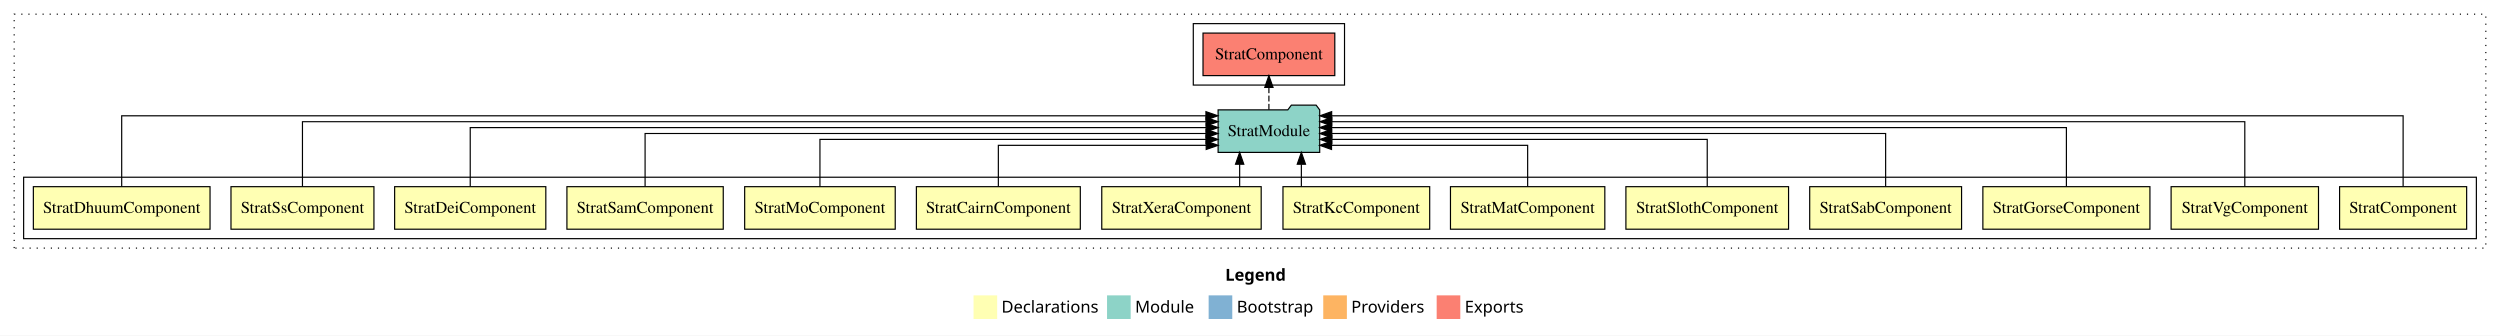
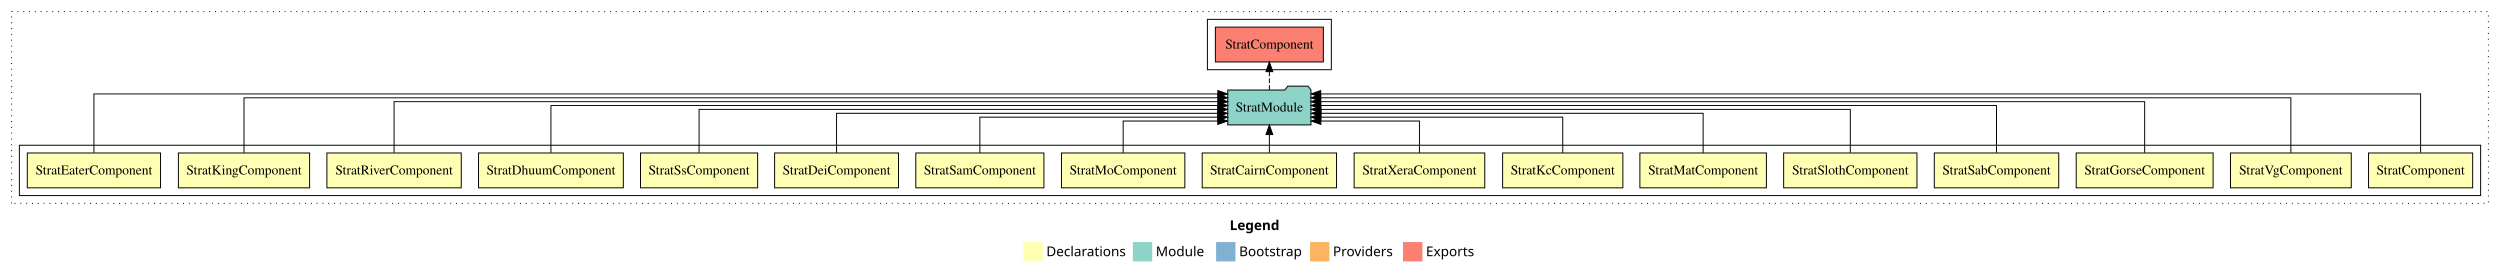
- <svg xmlns="http://www.w3.org/2000/svg" width="2116pt" height="284pt" viewBox="0.00 0.00 2116.00 284.00">
+ <svg xmlns="http://www.w3.org/2000/svg" width="2582pt" height="284pt" viewBox="0.00 0.00 2582.00 284.00">
  <g id="graph0" class="graph" transform="scale(1 1) rotate(0) translate(4 280)">
-     <polygon fill="#ffffff" stroke="transparent" points="-4,4 -4,-280 2112,-280 2112,4 -4,4" />
-     <text text-anchor="start" x="1033.009" y="-42.4" font-family="sans-serif" font-weight="bold" font-size="14.00" fill="#000000">Legend</text>
-     <polygon fill="#ffffb3" stroke="transparent" points="820,-10 820,-30 840,-30 840,-10 820,-10" />
-     <text text-anchor="start" x="843.629" y="-15.4" font-family="sans-serif" font-size="14.00" fill="#000000">  Declarations</text>
-     <polygon fill="#8dd3c7" stroke="transparent" points="933,-10 933,-30 953,-30 953,-10 933,-10" />
-     <text text-anchor="start" x="956.725" y="-15.4" font-family="sans-serif" font-size="14.00" fill="#000000">  Module</text>
-     <polygon fill="#80b1d3" stroke="transparent" points="1019,-10 1019,-30 1039,-30 1039,-10 1019,-10" />
-     <text text-anchor="start" x="1042.781" y="-15.4" font-family="sans-serif" font-size="14.00" fill="#000000">  Bootstrap</text>
-     <polygon fill="#fdb462" stroke="transparent" points="1116,-10 1116,-30 1136,-30 1136,-10 1116,-10" />
-     <text text-anchor="start" x="1139.673" y="-15.4" font-family="sans-serif" font-size="14.00" fill="#000000">  Providers</text>
-     <polygon fill="#fb8072" stroke="transparent" points="1212,-10 1212,-30 1232,-30 1232,-10 1212,-10" />
-     <text text-anchor="start" x="1235.726" y="-15.4" font-family="sans-serif" font-size="14.00" fill="#000000">  Exports</text>
+     <polygon fill="#ffffff" stroke="transparent" points="-4,4 -4,-280 2578,-280 2578,4 -4,4" />
+     <text text-anchor="start" x="1266.009" y="-42.4" font-family="sans-serif" font-weight="bold" font-size="14.00" fill="#000000">Legend</text>
+     <polygon fill="#ffffb3" stroke="transparent" points="1053,-10 1053,-30 1073,-30 1073,-10 1053,-10" />
+     <text text-anchor="start" x="1076.629" y="-15.4" font-family="sans-serif" font-size="14.00" fill="#000000">  Declarations</text>
+     <polygon fill="#8dd3c7" stroke="transparent" points="1166,-10 1166,-30 1186,-30 1186,-10 1166,-10" />
+     <text text-anchor="start" x="1189.725" y="-15.4" font-family="sans-serif" font-size="14.00" fill="#000000">  Module</text>
+     <polygon fill="#80b1d3" stroke="transparent" points="1252,-10 1252,-30 1272,-30 1272,-10 1252,-10" />
+     <text text-anchor="start" x="1275.781" y="-15.4" font-family="sans-serif" font-size="14.00" fill="#000000">  Bootstrap</text>
+     <polygon fill="#fdb462" stroke="transparent" points="1349,-10 1349,-30 1369,-30 1369,-10 1349,-10" />
+     <text text-anchor="start" x="1372.673" y="-15.4" font-family="sans-serif" font-size="14.00" fill="#000000">  Providers</text>
+     <polygon fill="#fb8072" stroke="transparent" points="1445,-10 1445,-30 1465,-30 1465,-10 1445,-10" />
+     <text text-anchor="start" x="1468.726" y="-15.4" font-family="sans-serif" font-size="14.00" fill="#000000">  Exports</text>
    <g id="clust1" class="cluster">
-       <polygon fill="none" stroke="#000000" stroke-dasharray="1,5" points="8,-70 8,-268 2100,-268 2100,-70 8,-70" />
+       <polygon fill="none" stroke="#000000" stroke-dasharray="1,5" points="8,-70 8,-268 2566,-268 2566,-70 8,-70" />
    </g>
    <g id="clust2" class="cluster">
-       <polygon fill="none" stroke="#000000" points="16,-78 16,-130 2092,-130 2092,-78 16,-78" />
+       <polygon fill="none" stroke="#000000" points="16,-78 16,-130 2558,-130 2558,-78 16,-78" />
    </g>
-     <g id="clust18" class="cluster">
-       <polygon fill="none" stroke="#000000" points="1006,-208 1006,-260 1134,-260 1134,-208 1006,-208" />
+     <g id="clust21" class="cluster">
+       <polygon fill="none" stroke="#000000" points="1243,-208 1243,-260 1371,-260 1371,-208 1243,-208" />
    </g>
    <g id="node1" class="node">
-       <polygon fill="#ffffb3" stroke="#000000" points="2083.772,-122 1976.228,-122 1976.228,-86 2083.772,-86 2083.772,-122" />
-       <text text-anchor="middle" x="2030" y="-99.8" font-family="Times,serif" font-size="14.00" fill="#000000">StratComponent</text>
+       <polygon fill="#ffffb3" stroke="#000000" points="2549.772,-122 2442.228,-122 2442.228,-86 2549.772,-86 2549.772,-122" />
+       <text text-anchor="middle" x="2496" y="-99.8" font-family="Times,serif" font-size="14.00" fill="#000000">StratComponent</text>
+     </g>
+     <g id="node18" class="node">
+       <polygon fill="#8dd3c7" stroke="#000000" points="1349.989,-187 1346.989,-191 1325.989,-191 1322.989,-187 1264.011,-187 1264.011,-151 1349.989,-151 1349.989,-187" />
+       <text text-anchor="middle" x="1307" y="-164.8" font-family="Times,serif" font-size="14.00" fill="#000000">StratModule</text>
+     </g>
+     <g id="edge1" class="edge">
+       <path fill="none" stroke="#000000" d="M2496,-122.323C2496,-145.66 2496,-183 2496,-183 2496,-183 1360.02,-183 1360.02,-183" />
+       <polygon fill="#000000" stroke="#000000" points="1360.02,-179.5 1350.02,-183 1360.02,-186.5 1360.02,-179.5" />
+     </g>
+     <g id="node2" class="node">
+       <polygon fill="#ffffb3" stroke="#000000" points="2424.378,-122 2299.622,-122 2299.622,-86 2424.378,-86 2424.378,-122" />
+       <text text-anchor="middle" x="2362" y="-99.8" font-family="Times,serif" font-size="14.00" fill="#000000">StratVgComponent</text>
+     </g>
+     <g id="edge2" class="edge">
+       <path fill="none" stroke="#000000" d="M2362,-122.155C2362,-144.352 2362,-179 2362,-179 2362,-179 1359.993,-179 1359.993,-179" />
+       <polygon fill="#000000" stroke="#000000" points="1359.994,-175.5 1349.993,-179 1359.993,-182.5 1359.994,-175.5" />
+     </g>
+     <g id="node3" class="node">
+       <polygon fill="#ffffb3" stroke="#000000" points="2281.698,-122 2140.302,-122 2140.302,-86 2281.698,-86 2281.698,-122" />
+       <text text-anchor="middle" x="2211" y="-99.8" font-family="Times,serif" font-size="14.00" fill="#000000">StratGorseComponent</text>
+     </g>
+     <g id="edge3" class="edge">
+       <path fill="none" stroke="#000000" d="M2211,-122.284C2211,-143.321 2211,-175 2211,-175 2211,-175 1359.994,-175 1359.994,-175" />
+       <polygon fill="#000000" stroke="#000000" points="1359.994,-171.5 1349.994,-175 1359.994,-178.5 1359.994,-171.5" />
+     </g>
+     <g id="node4" class="node">
+       <polygon fill="#ffffb3" stroke="#000000" points="2122.269,-122 1993.731,-122 1993.731,-86 2122.269,-86 2122.269,-122" />
+       <text text-anchor="middle" x="2058" y="-99.8" font-family="Times,serif" font-size="14.00" fill="#000000">StratSabComponent</text>
+     </g>
+     <g id="edge4" class="edge">
+       <path fill="none" stroke="#000000" d="M2058,-122.308C2058,-142.145 2058,-171 2058,-171 2058,-171 1360.074,-171 1360.074,-171" />
+       <polygon fill="#000000" stroke="#000000" points="1360.074,-167.5 1350.074,-171 1360.074,-174.5 1360.074,-167.5" />
+     </g>
+     <g id="node5" class="node">
+       <polygon fill="#ffffb3" stroke="#000000" points="1975.836,-122 1838.164,-122 1838.164,-86 1975.836,-86 1975.836,-122" />
+       <text text-anchor="middle" x="1907" y="-99.8" font-family="Times,serif" font-size="14.00" fill="#000000">StratSlothComponent</text>
+     </g>
+     <g id="edge5" class="edge">
+       <path fill="none" stroke="#000000" d="M1907,-122.222C1907,-140.828 1907,-167 1907,-167 1907,-167 1360.15,-167 1360.15,-167" />
+       <polygon fill="#000000" stroke="#000000" points="1360.151,-163.5 1350.15,-167 1360.15,-170.5 1360.151,-163.5" />
+     </g>
+     <g id="node6" class="node">
+       <polygon fill="#ffffb3" stroke="#000000" points="1820.322,-122 1689.678,-122 1689.678,-86 1820.322,-86 1820.322,-122" />
+       <text text-anchor="middle" x="1755" y="-99.8" font-family="Times,serif" font-size="14.00" fill="#000000">StratMatComponent</text>
+     </g>
+     <g id="edge6" class="edge">
+       <path fill="none" stroke="#000000" d="M1755,-122.022C1755,-139.373 1755,-163 1755,-163 1755,-163 1360.363,-163 1360.363,-163" />
+       <polygon fill="#000000" stroke="#000000" points="1360.363,-159.5 1350.363,-163 1360.363,-166.5 1360.363,-159.5" />
+     </g>
+     <g id="node7" class="node">
+       <polygon fill="#ffffb3" stroke="#000000" points="1672.093,-122 1547.907,-122 1547.907,-86 1672.093,-86 1672.093,-122" />
+       <text text-anchor="middle" x="1610" y="-99.8" font-family="Times,serif" font-size="14.00" fill="#000000">StratKcComponent</text>
+     </g>
+     <g id="edge7" class="edge">
+       <path fill="none" stroke="#000000" d="M1610,-122.009C1610,-138.049 1610,-159 1610,-159 1610,-159 1360.091,-159 1360.091,-159" />
+       <polygon fill="#000000" stroke="#000000" points="1360.091,-155.5 1350.091,-159 1360.091,-162.5 1360.091,-155.5" />
+     </g>
+     <g id="node8" class="node">
+       <polygon fill="#ffffb3" stroke="#000000" points="1529.468,-122 1394.532,-122 1394.532,-86 1529.468,-86 1529.468,-122" />
+       <text text-anchor="middle" x="1462" y="-99.8" font-family="Times,serif" font-size="14.00" fill="#000000">StratXeraComponent</text>
+     </g>
+     <g id="edge8" class="edge">
+       <path fill="none" stroke="#000000" d="M1462,-122.124C1462,-136.783 1462,-155 1462,-155 1462,-155 1360.176,-155 1360.176,-155" />
+       <polygon fill="#000000" stroke="#000000" points="1360.176,-151.5 1350.176,-155 1360.176,-158.5 1360.176,-151.5" />
+     </g>
+     <g id="node9" class="node">
+       <polygon fill="#ffffb3" stroke="#000000" points="1376.374,-122 1237.626,-122 1237.626,-86 1376.374,-86 1376.374,-122" />
+       <text text-anchor="middle" x="1307" y="-99.8" font-family="Times,serif" font-size="14.00" fill="#000000">StratCairnComponent</text>
+     </g>
+     <g id="edge9" class="edge">
+       <path fill="none" stroke="#000000" d="M1307,-122.106C1307,-122.106 1307,-140.991 1307,-140.991" />
+       <polygon fill="#000000" stroke="#000000" points="1303.5,-140.991 1307,-150.991 1310.5,-140.991 1303.5,-140.991" />
+     </g>
+     <g id="node10" class="node">
+       <polygon fill="#ffffb3" stroke="#000000" points="1219.716,-122 1092.284,-122 1092.284,-86 1219.716,-86 1219.716,-122" />
+       <text text-anchor="middle" x="1156" y="-99.8" font-family="Times,serif" font-size="14.00" fill="#000000">StratMoComponent</text>
+     </g>
+     <g id="edge10" class="edge">
+       <path fill="none" stroke="#000000" d="M1156,-122.124C1156,-136.783 1156,-155 1156,-155 1156,-155 1253.729,-155 1253.729,-155" />
+       <polygon fill="#000000" stroke="#000000" points="1253.729,-158.5 1263.729,-155 1253.729,-151.5 1253.729,-158.5" />
+     </g>
+     <g id="node11" class="node">
+       <polygon fill="#ffffb3" stroke="#000000" points="1074.16,-122 941.84,-122 941.84,-86 1074.16,-86 1074.16,-122" />
+       <text text-anchor="middle" x="1008" y="-99.8" font-family="Times,serif" font-size="14.00" fill="#000000">StratSamComponent</text>
+     </g>
+     <g id="edge11" class="edge">
+       <path fill="none" stroke="#000000" d="M1008,-122.009C1008,-138.049 1008,-159 1008,-159 1008,-159 1253.842,-159 1253.842,-159" />
+       <polygon fill="#000000" stroke="#000000" points="1253.842,-162.5 1263.842,-159 1253.842,-155.5 1253.842,-162.5" />
+     </g>
+     <g id="node12" class="node">
+       <polygon fill="#ffffb3" stroke="#000000" points="923.983,-122 796.017,-122 796.017,-86 923.983,-86 923.983,-122" />
+       <text text-anchor="middle" x="860" y="-99.8" font-family="Times,serif" font-size="14.00" fill="#000000">StratDeiComponent</text>
+     </g>
+     <g id="edge12" class="edge">
+       <path fill="none" stroke="#000000" d="M860,-122.022C860,-139.373 860,-163 860,-163 860,-163 1253.734,-163 1253.734,-163" />
+       <polygon fill="#000000" stroke="#000000" points="1253.734,-166.5 1263.734,-163 1253.734,-159.5 1253.734,-166.5" />
+     </g>
+     <g id="node13" class="node">
+       <polygon fill="#ffffb3" stroke="#000000" points="778.499,-122 657.501,-122 657.501,-86 778.499,-86 778.499,-122" />
+       <text text-anchor="middle" x="718" y="-99.8" font-family="Times,serif" font-size="14.00" fill="#000000">StratSsComponent</text>
+     </g>
+     <g id="edge13" class="edge">
+       <path fill="none" stroke="#000000" d="M718,-122.222C718,-140.828 718,-167 718,-167 718,-167 1253.689,-167 1253.689,-167" />
+       <polygon fill="#000000" stroke="#000000" points="1253.689,-170.5 1263.689,-167 1253.689,-163.5 1253.689,-170.5" />
+     </g>
+     <g id="node14" class="node">
+       <polygon fill="#ffffb3" stroke="#000000" points="639.769,-122 490.231,-122 490.231,-86 639.769,-86 639.769,-122" />
+       <text text-anchor="middle" x="565" y="-99.8" font-family="Times,serif" font-size="14.00" fill="#000000">StratDhuumComponent</text>
+     </g>
+     <g id="edge14" class="edge">
+       <path fill="none" stroke="#000000" d="M565,-122.308C565,-142.145 565,-171 565,-171 565,-171 1253.9,-171 1253.9,-171" />
+       <polygon fill="#000000" stroke="#000000" points="1253.9,-174.5 1263.9,-171 1253.9,-167.5 1253.9,-174.5" />
    </g>
    <g id="node15" class="node">
-       <polygon fill="#8dd3c7" stroke="#000000" points="1112.989,-187 1109.989,-191 1088.989,-191 1085.989,-187 1027.011,-187 1027.011,-151 1112.989,-151 1112.989,-187" />
-       <text text-anchor="middle" x="1070" y="-164.8" font-family="Times,serif" font-size="14.00" fill="#000000">StratModule</text>
+       <polygon fill="#ffffb3" stroke="#000000" points="472.374,-122 333.626,-122 333.626,-86 472.374,-86 472.374,-122" />
+       <text text-anchor="middle" x="403" y="-99.8" font-family="Times,serif" font-size="14.00" fill="#000000">StratRiverComponent</text>
    </g>
-     <g id="edge1" class="edge">
-       <path fill="none" stroke="#000000" d="M2030,-122.091C2030,-145.133 2030,-182 2030,-182 2030,-182 1123.114,-182 1123.114,-182" />
-       <polygon fill="#000000" stroke="#000000" points="1123.114,-178.5 1113.114,-182 1123.114,-185.5 1123.114,-178.5" />
-     </g>
-     <g id="node2" class="node">
-       <polygon fill="#ffffb3" stroke="#000000" points="1958.378,-122 1833.622,-122 1833.622,-86 1958.378,-86 1958.378,-122" />
-       <text text-anchor="middle" x="1896" y="-99.8" font-family="Times,serif" font-size="14.00" fill="#000000">StratVgComponent</text>
-     </g>
-     <g id="edge2" class="edge">
-       <path fill="none" stroke="#000000" d="M1896,-122.045C1896,-143.662 1896,-177 1896,-177 1896,-177 1123.246,-177 1123.246,-177" />
-       <polygon fill="#000000" stroke="#000000" points="1123.246,-173.5 1113.246,-177 1123.246,-180.5 1123.246,-173.5" />
-     </g>
-     <g id="node3" class="node">
-       <polygon fill="#ffffb3" stroke="#000000" points="1815.698,-122 1674.302,-122 1674.302,-86 1815.698,-86 1815.698,-122" />
-       <text text-anchor="middle" x="1745" y="-99.8" font-family="Times,serif" font-size="14.00" fill="#000000">StratGorseComponent</text>
-     </g>
-     <g id="edge3" class="edge">
-       <path fill="none" stroke="#000000" d="M1745,-122.223C1745,-142.365 1745,-172 1745,-172 1745,-172 1122.993,-172 1122.993,-172" />
-       <polygon fill="#000000" stroke="#000000" points="1122.993,-168.5 1112.993,-172 1122.993,-175.5 1122.993,-168.5" />
-     </g>
-     <g id="node4" class="node">
-       <polygon fill="#ffffb3" stroke="#000000" points="1656.269,-122 1527.731,-122 1527.731,-86 1656.269,-86 1656.269,-122" />
-       <text text-anchor="middle" x="1592" y="-99.8" font-family="Times,serif" font-size="14.00" fill="#000000">StratSabComponent</text>
-     </g>
-     <g id="edge4" class="edge">
-       <path fill="none" stroke="#000000" d="M1592,-122.222C1592,-140.828 1592,-167 1592,-167 1592,-167 1123.162,-167 1123.162,-167" />
-       <polygon fill="#000000" stroke="#000000" points="1123.162,-163.5 1113.162,-167 1123.161,-170.5 1123.162,-163.5" />
-     </g>
-     <g id="node5" class="node">
-       <polygon fill="#ffffb3" stroke="#000000" points="1509.836,-122 1372.164,-122 1372.164,-86 1509.836,-86 1509.836,-122" />
-       <text text-anchor="middle" x="1441" y="-99.8" font-family="Times,serif" font-size="14.00" fill="#000000">StratSlothComponent</text>
-     </g>
-     <g id="edge5" class="edge">
-       <path fill="none" stroke="#000000" d="M1441,-122.034C1441,-139.06 1441,-162 1441,-162 1441,-162 1123.284,-162 1123.284,-162" />
-       <polygon fill="#000000" stroke="#000000" points="1123.284,-158.5 1113.284,-162 1123.284,-165.5 1123.284,-158.5" />
-     </g>
-     <g id="node6" class="node">
-       <polygon fill="#ffffb3" stroke="#000000" points="1354.322,-122 1223.678,-122 1223.678,-86 1354.322,-86 1354.322,-122" />
-       <text text-anchor="middle" x="1289" y="-99.8" font-family="Times,serif" font-size="14.00" fill="#000000">StratMatComponent</text>
-     </g>
-     <g id="edge6" class="edge">
-       <path fill="none" stroke="#000000" d="M1289,-122.24C1289,-137.571 1289,-157 1289,-157 1289,-157 1123.006,-157 1123.006,-157" />
-       <polygon fill="#000000" stroke="#000000" points="1123.006,-153.5 1113.006,-157 1123.006,-160.5 1123.006,-153.5" />
-     </g>
-     <g id="node7" class="node">
-       <polygon fill="#ffffb3" stroke="#000000" points="1206.093,-122 1081.907,-122 1081.907,-86 1206.093,-86 1206.093,-122" />
-       <text text-anchor="middle" x="1144" y="-99.8" font-family="Times,serif" font-size="14.00" fill="#000000">StratKcComponent</text>
-     </g>
-     <g id="edge7" class="edge">
-       <path fill="none" stroke="#000000" d="M1097.474,-122.106C1097.474,-122.106 1097.474,-140.991 1097.474,-140.991" />
-       <polygon fill="#000000" stroke="#000000" points="1093.974,-140.991 1097.474,-150.991 1100.974,-140.991 1093.974,-140.991" />
-     </g>
-     <g id="node8" class="node">
-       <polygon fill="#ffffb3" stroke="#000000" points="1063.468,-122 928.532,-122 928.532,-86 1063.468,-86 1063.468,-122" />
-       <text text-anchor="middle" x="996" y="-99.8" font-family="Times,serif" font-size="14.00" fill="#000000">StratXeraComponent</text>
-     </g>
-     <g id="edge8" class="edge">
-       <path fill="none" stroke="#000000" d="M1045.245,-122.106C1045.245,-122.106 1045.245,-140.991 1045.245,-140.991" />
-       <polygon fill="#000000" stroke="#000000" points="1041.745,-140.991 1045.245,-150.991 1048.745,-140.991 1041.745,-140.991" />
-     </g>
-     <g id="node9" class="node">
-       <polygon fill="#ffffb3" stroke="#000000" points="910.374,-122 771.626,-122 771.626,-86 910.374,-86 910.374,-122" />
-       <text text-anchor="middle" x="841" y="-99.8" font-family="Times,serif" font-size="14.00" fill="#000000">StratCairnComponent</text>
-     </g>
-     <g id="edge9" class="edge">
-       <path fill="none" stroke="#000000" d="M841,-122.24C841,-137.571 841,-157 841,-157 841,-157 1016.927,-157 1016.927,-157" />
-       <polygon fill="#000000" stroke="#000000" points="1016.927,-160.5 1026.927,-157 1016.927,-153.5 1016.927,-160.5" />
-     </g>
-     <g id="node10" class="node">
-       <polygon fill="#ffffb3" stroke="#000000" points="753.716,-122 626.284,-122 626.284,-86 753.716,-86 753.716,-122" />
-       <text text-anchor="middle" x="690" y="-99.8" font-family="Times,serif" font-size="14.00" fill="#000000">StratMoComponent</text>
-     </g>
-     <g id="edge10" class="edge">
-       <path fill="none" stroke="#000000" d="M690,-122.034C690,-139.06 690,-162 690,-162 690,-162 1016.779,-162 1016.779,-162" />
-       <polygon fill="#000000" stroke="#000000" points="1016.779,-165.5 1026.779,-162 1016.779,-158.5 1016.779,-165.5" />
-     </g>
-     <g id="node11" class="node">
-       <polygon fill="#ffffb3" stroke="#000000" points="608.16,-122 475.84,-122 475.84,-86 608.16,-86 608.16,-122" />
-       <text text-anchor="middle" x="542" y="-99.8" font-family="Times,serif" font-size="14.00" fill="#000000">StratSamComponent</text>
-     </g>
-     <g id="edge11" class="edge">
-       <path fill="none" stroke="#000000" d="M542,-122.222C542,-140.828 542,-167 542,-167 542,-167 1016.792,-167 1016.792,-167" />
-       <polygon fill="#000000" stroke="#000000" points="1016.792,-170.5 1026.792,-167 1016.792,-163.5 1016.792,-170.5" />
-     </g>
-     <g id="node12" class="node">
-       <polygon fill="#ffffb3" stroke="#000000" points="457.983,-122 330.017,-122 330.017,-86 457.983,-86 457.983,-122" />
-       <text text-anchor="middle" x="394" y="-99.8" font-family="Times,serif" font-size="14.00" fill="#000000">StratDeiComponent</text>
-     </g>
-     <g id="edge12" class="edge">
-       <path fill="none" stroke="#000000" d="M394,-122.223C394,-142.365 394,-172 394,-172 394,-172 1016.943,-172 1016.943,-172" />
-       <polygon fill="#000000" stroke="#000000" points="1016.943,-175.5 1026.943,-172 1016.943,-168.5 1016.943,-175.5" />
-     </g>
-     <g id="node13" class="node">
-       <polygon fill="#ffffb3" stroke="#000000" points="312.499,-122 191.501,-122 191.501,-86 312.499,-86 312.499,-122" />
-       <text text-anchor="middle" x="252" y="-99.8" font-family="Times,serif" font-size="14.00" fill="#000000">StratSsComponent</text>
-     </g>
-     <g id="edge13" class="edge">
-       <path fill="none" stroke="#000000" d="M252,-122.045C252,-143.662 252,-177 252,-177 252,-177 1016.886,-177 1016.886,-177" />
-       <polygon fill="#000000" stroke="#000000" points="1016.886,-180.5 1026.886,-177 1016.886,-173.5 1016.886,-180.5" />
-     </g>
-     <g id="node14" class="node">
-       <polygon fill="#ffffb3" stroke="#000000" points="173.769,-122 24.231,-122 24.231,-86 173.769,-86 173.769,-122" />
-       <text text-anchor="middle" x="99" y="-99.8" font-family="Times,serif" font-size="14.00" fill="#000000">StratDhuumComponent</text>
-     </g>
-     <g id="edge14" class="edge">
-       <path fill="none" stroke="#000000" d="M99,-122.091C99,-145.133 99,-182 99,-182 99,-182 1016.709,-182 1016.709,-182" />
-       <polygon fill="#000000" stroke="#000000" points="1016.709,-185.5 1026.709,-182 1016.709,-178.5 1016.709,-185.5" />
+     <g id="edge15" class="edge">
+       <path fill="none" stroke="#000000" d="M403,-122.284C403,-143.321 403,-175 403,-175 403,-175 1254.006,-175 1254.006,-175" />
+       <polygon fill="#000000" stroke="#000000" points="1254.006,-178.5 1264.006,-175 1254.006,-171.5 1254.006,-178.5" />
    </g>
    <g id="node16" class="node">
-       <polygon fill="#fb8072" stroke="#000000" points="1125.772,-252 1014.228,-252 1014.228,-216 1125.772,-216 1125.772,-252" />
-       <text text-anchor="middle" x="1070" y="-229.8" font-family="Times,serif" font-size="14.00" fill="#000000">StratComponent </text>
+       <polygon fill="#ffffb3" stroke="#000000" points="315.769,-122 180.231,-122 180.231,-86 315.769,-86 315.769,-122" />
+       <text text-anchor="middle" x="248" y="-99.8" font-family="Times,serif" font-size="14.00" fill="#000000">StratKingComponent</text>
    </g>
-     <g id="edge15" class="edge">
-       <path fill="none" stroke="#000000" stroke-dasharray="5,2" d="M1070,-187.106C1070,-187.106 1070,-205.991 1070,-205.991" />
-       <polygon fill="#000000" stroke="#000000" points="1066.5,-205.991 1070,-215.991 1073.5,-205.991 1066.5,-205.991" />
+     <g id="edge16" class="edge">
+       <path fill="none" stroke="#000000" d="M248,-122.155C248,-144.352 248,-179 248,-179 248,-179 1253.844,-179 1253.844,-179" />
+       <polygon fill="#000000" stroke="#000000" points="1253.844,-182.5 1263.844,-179 1253.843,-175.5 1253.844,-182.5" />
+     </g>
+     <g id="node17" class="node">
+       <polygon fill="#ffffb3" stroke="#000000" points="161.805,-122 24.195,-122 24.195,-86 161.805,-86 161.805,-122" />
+       <text text-anchor="middle" x="93" y="-99.8" font-family="Times,serif" font-size="14.00" fill="#000000">StratEaterComponent</text>
+     </g>
+     <g id="edge17" class="edge">
+       <path fill="none" stroke="#000000" d="M93,-122.323C93,-145.66 93,-183 93,-183 93,-183 1253.793,-183 1253.793,-183" />
+       <polygon fill="#000000" stroke="#000000" points="1253.793,-186.5 1263.793,-183 1253.793,-179.5 1253.793,-186.5" />
+     </g>
+     <g id="node19" class="node">
+       <polygon fill="#fb8072" stroke="#000000" points="1362.772,-252 1251.228,-252 1251.228,-216 1362.772,-216 1362.772,-252" />
+       <text text-anchor="middle" x="1307" y="-229.8" font-family="Times,serif" font-size="14.00" fill="#000000">StratComponent </text>
+     </g>
+     <g id="edge18" class="edge">
+       <path fill="none" stroke="#000000" stroke-dasharray="5,2" d="M1307,-187.106C1307,-187.106 1307,-205.991 1307,-205.991" />
+       <polygon fill="#000000" stroke="#000000" points="1303.5,-205.991 1307,-215.991 1310.5,-205.991 1303.5,-205.991" />
    </g>
  </g>
</svg>
